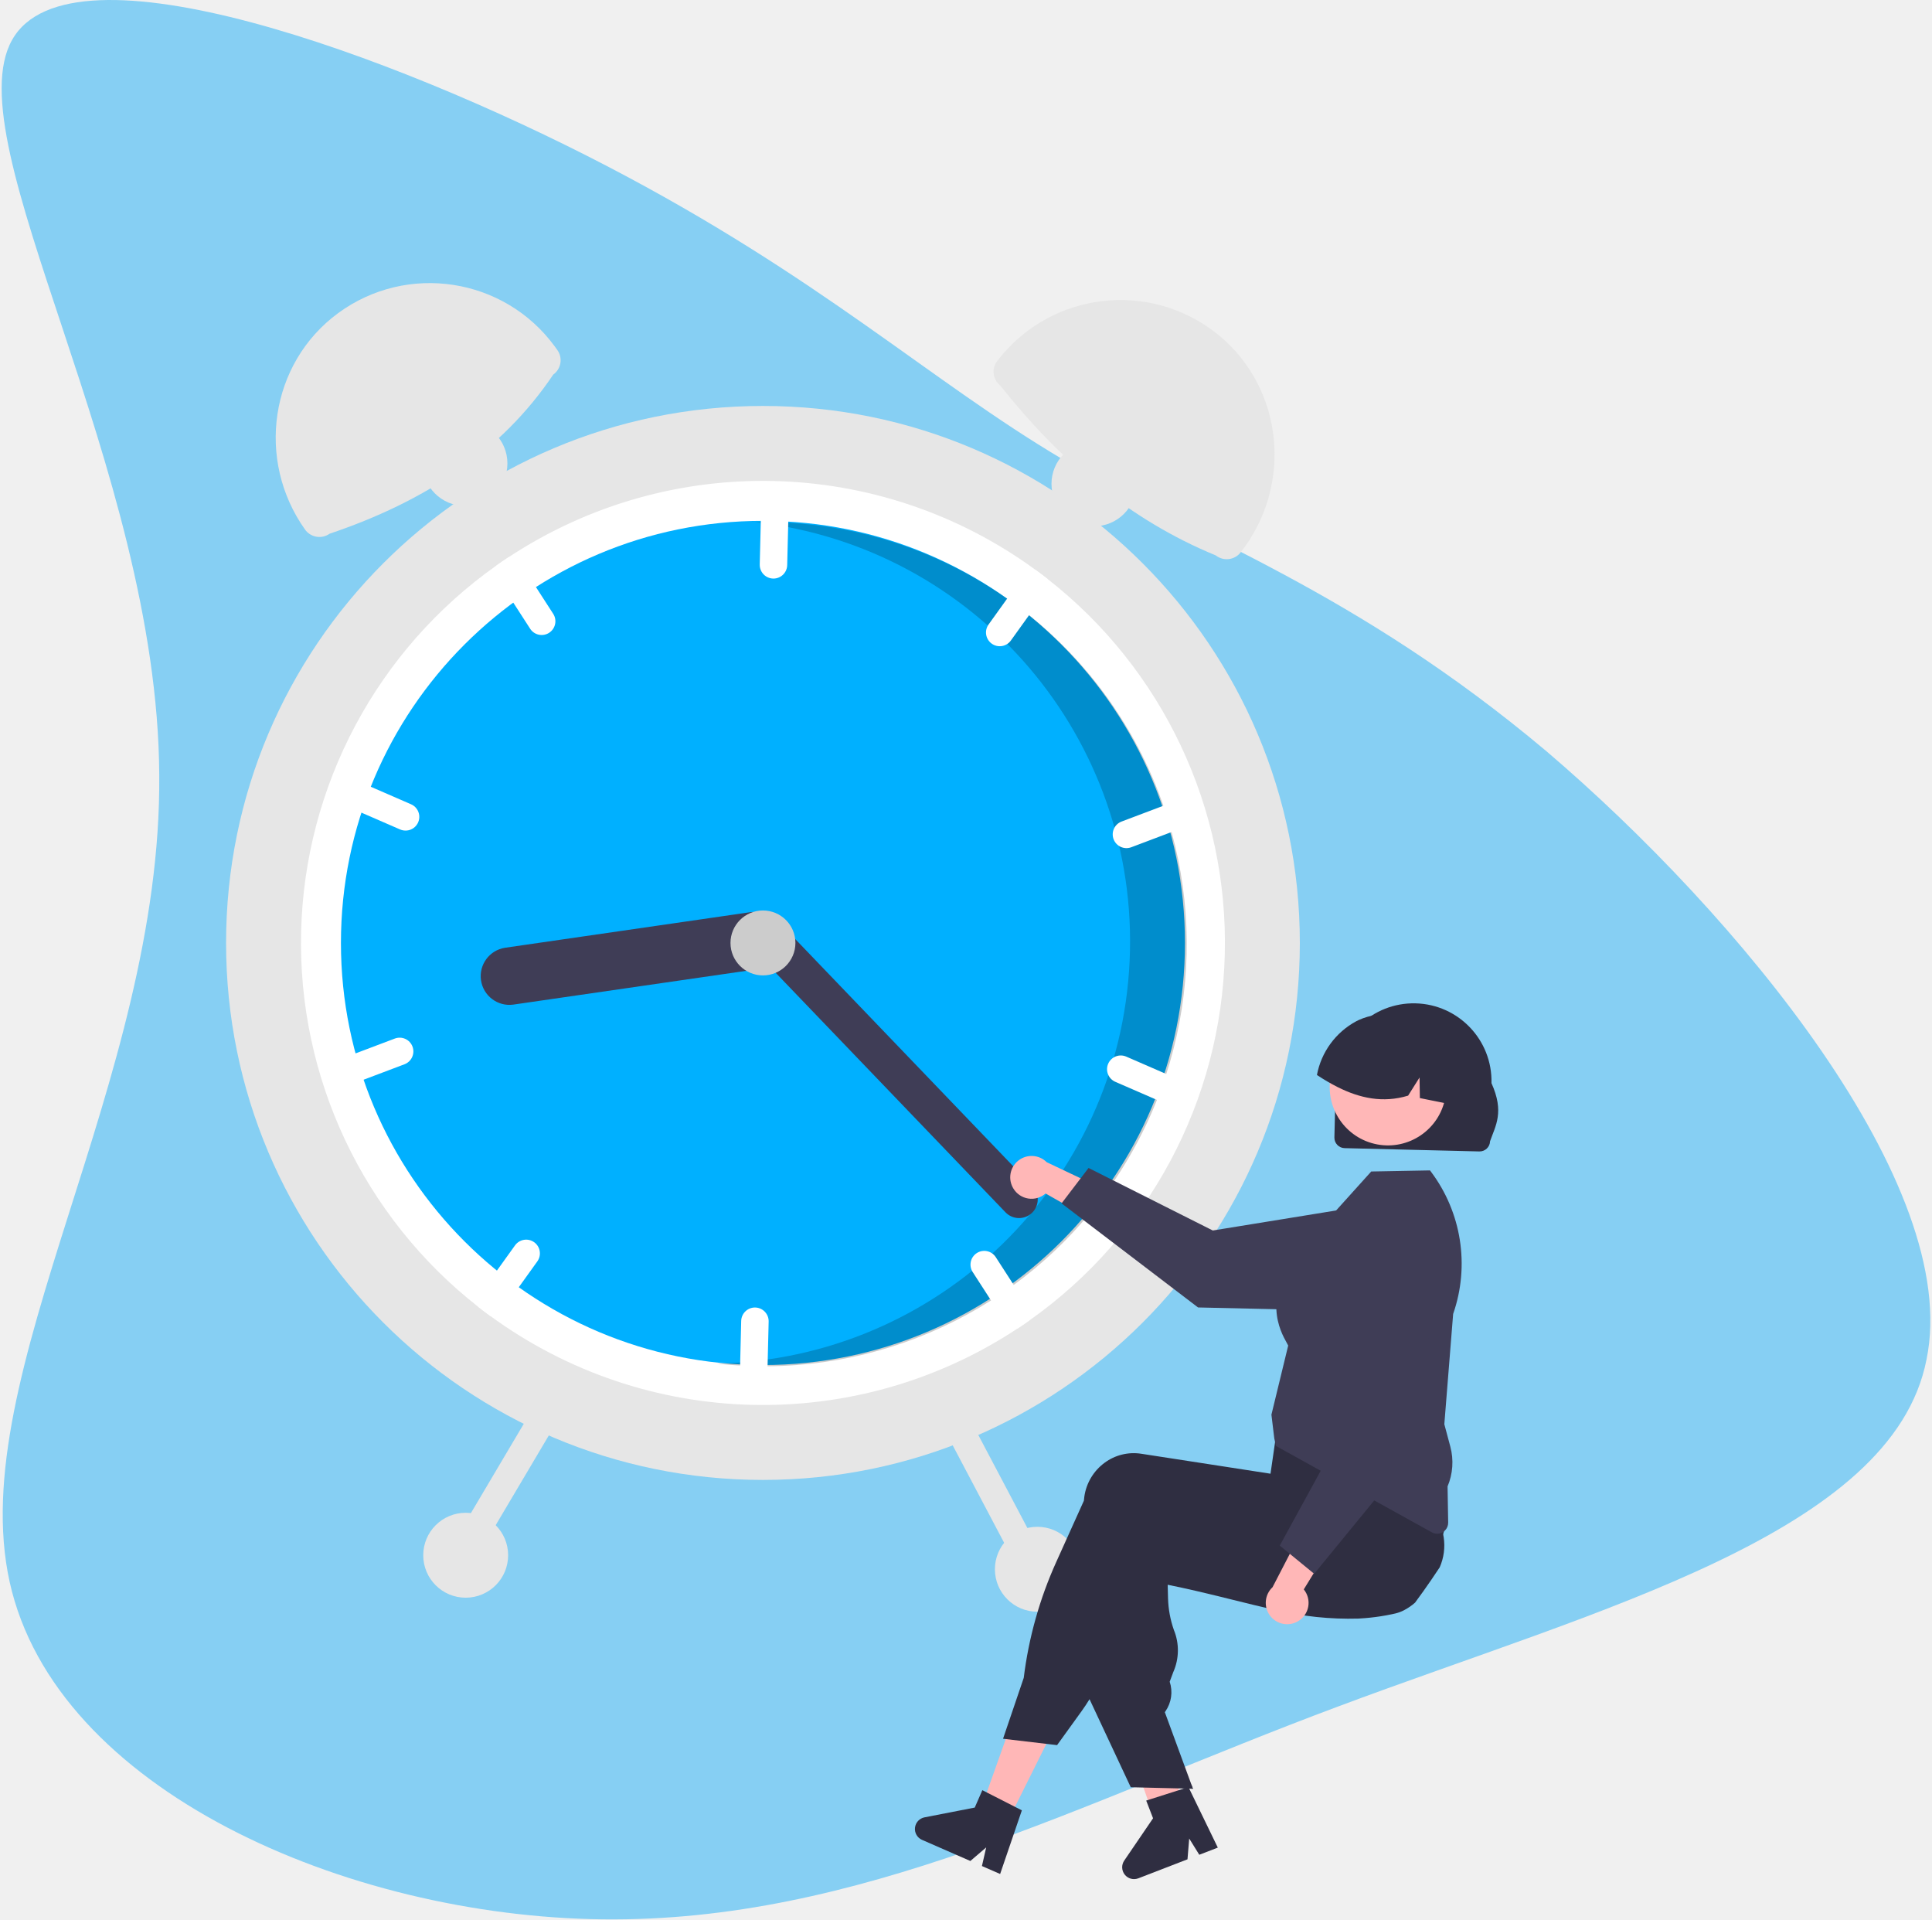
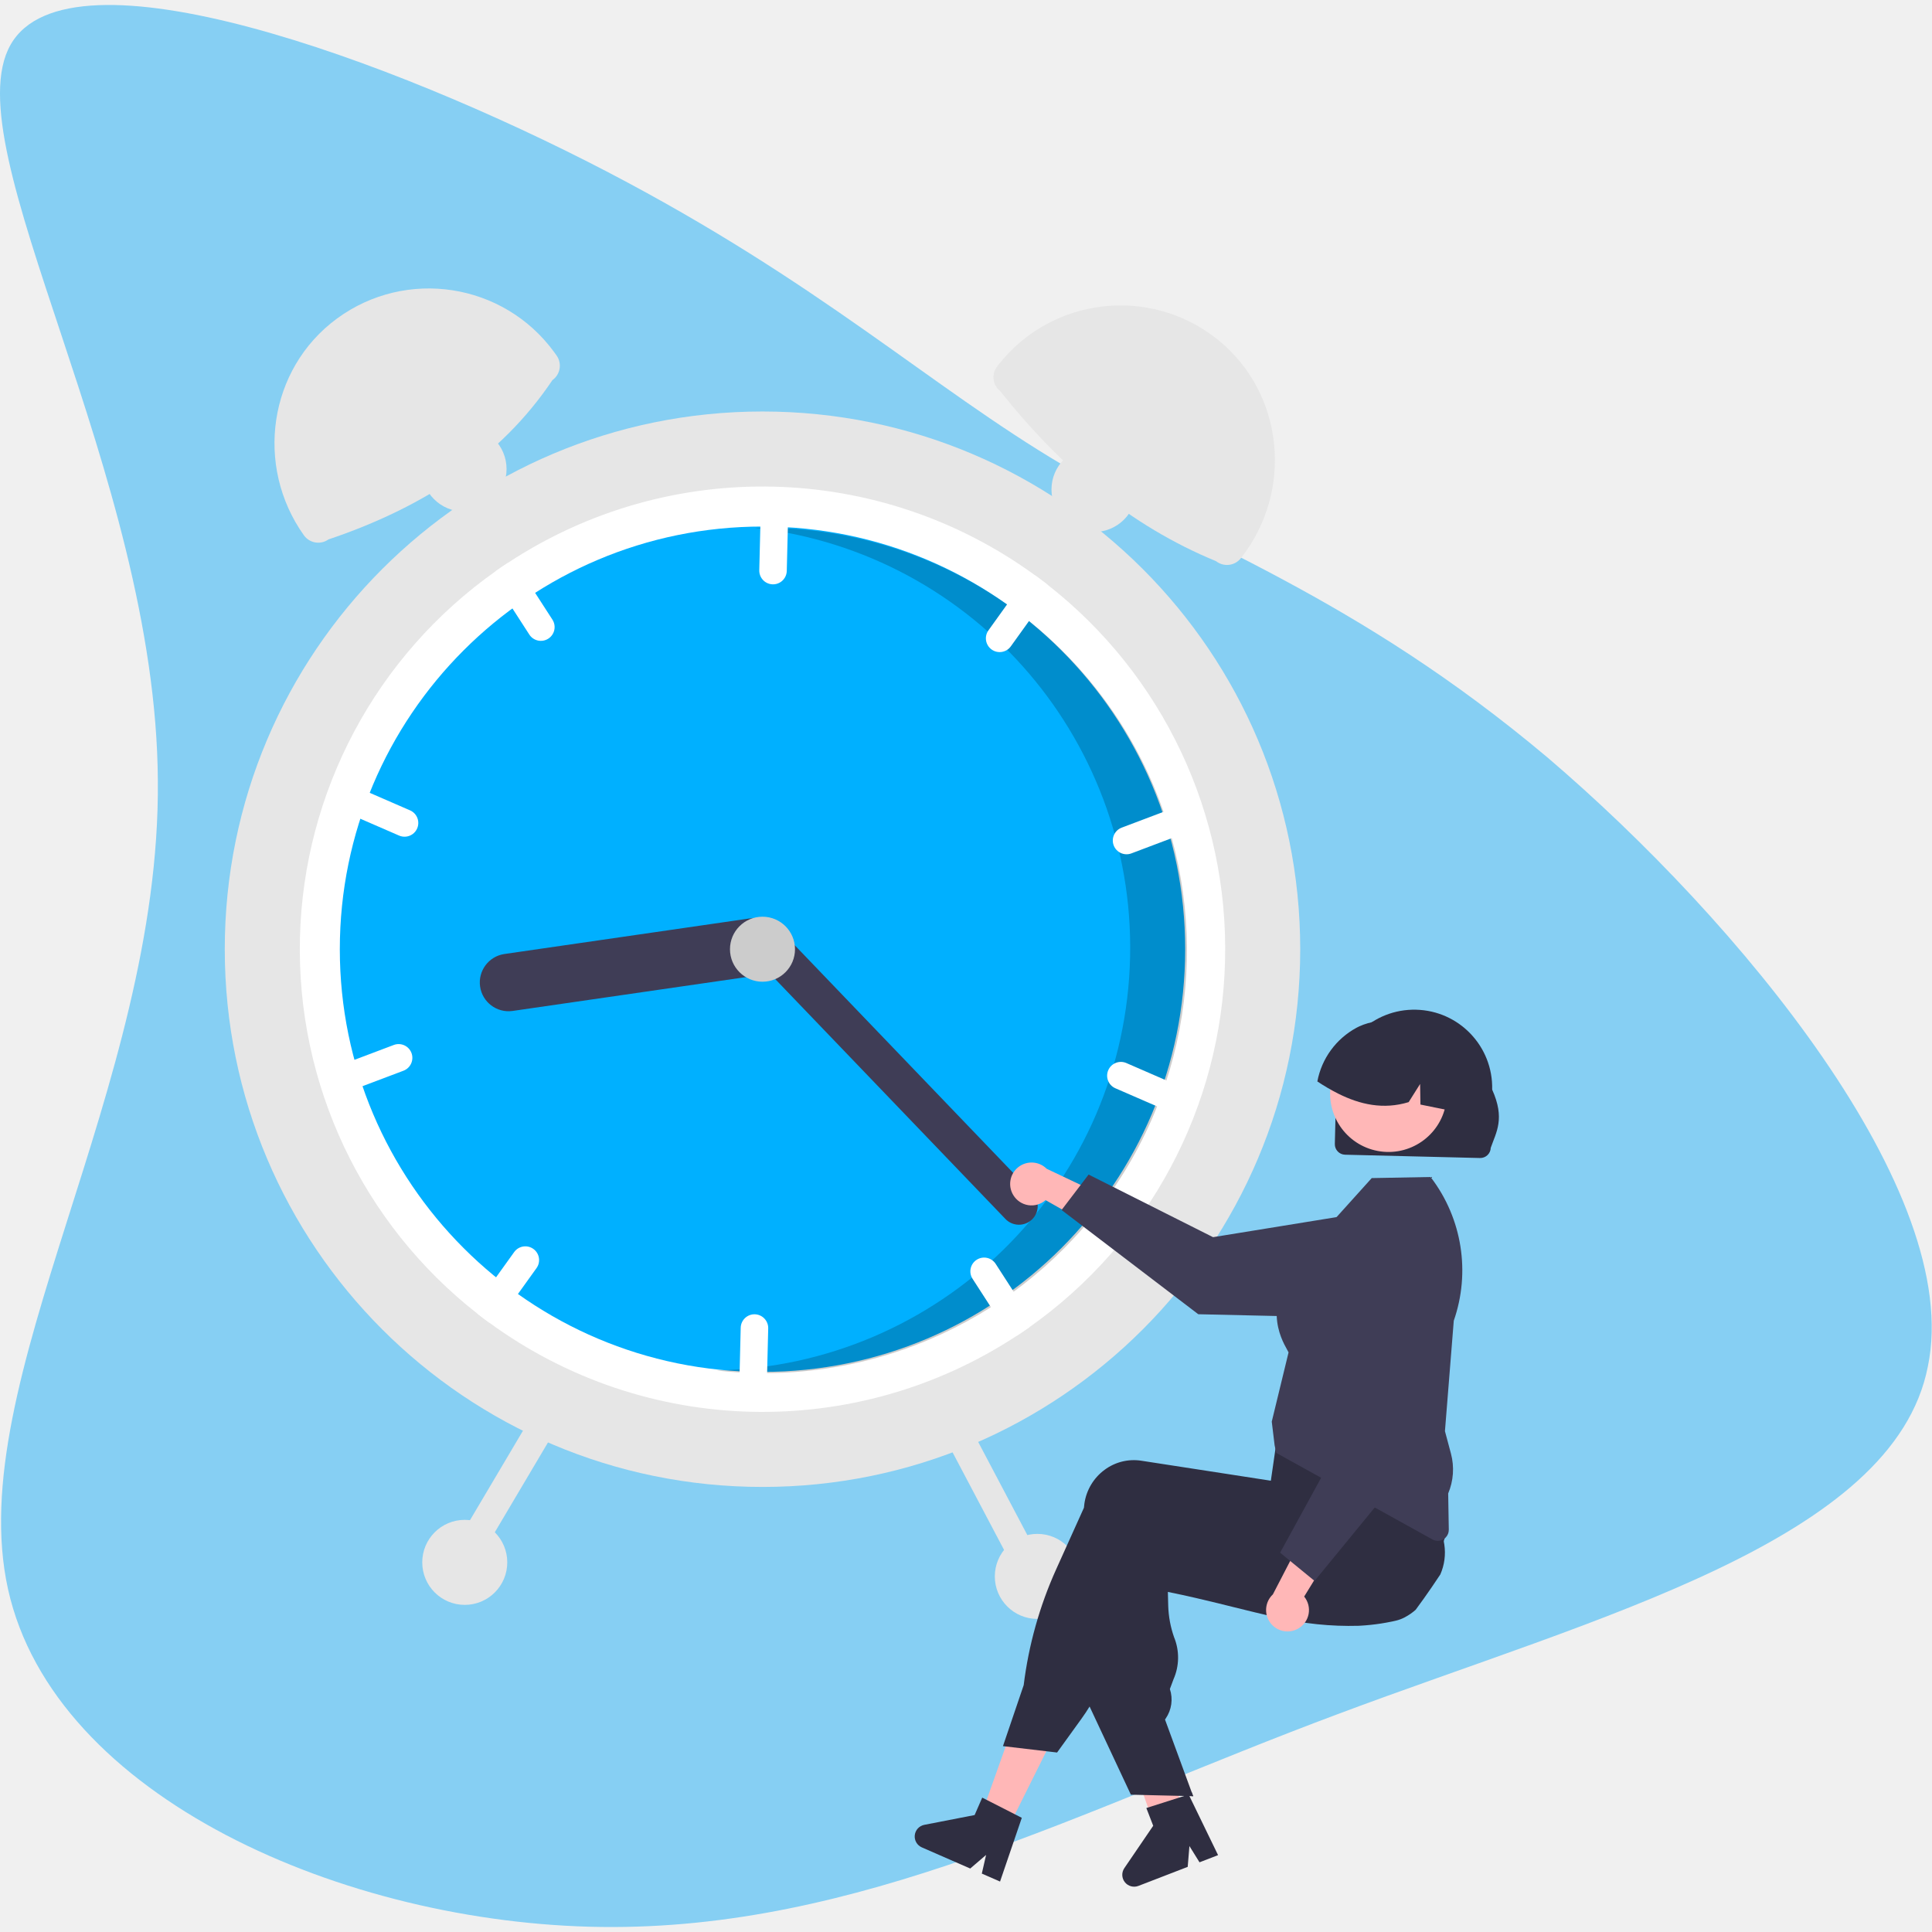
- <svg xmlns="http://www.w3.org/2000/svg" width="293.747" height="291.776" viewBox="0 0 393.747 391.776">
+ <svg xmlns="http://www.w3.org/2000/svg" width="200.747" height="200.776" viewBox="0 0 393.747 391.776">
  <defs>
    <style>.cls-1{fill:#86cff3;}.cls-2{fill:#e6e6e6;}.cls-3{fill:#fff;}.cls-4{fill:#00b0ff;}.cls-5{isolation:isolate;opacity:0.2;}.cls-6{fill:#3f3d56;}.cls-7{fill:#ccc;}.cls-8{fill:#ffb7b7;}.cls-9{fill:#2f2e41;}</style>
  </defs>
  <g id="Layer_2" data-name="Layer 2">
    <g id="Layer_1-2" data-name="Layer 1">
      <path class="cls-1" d="M32.174,158.135C31.843,95.186-9.785,29.2,2.15,8.117s77.634,2.991,121.37,25.749,65.97,43.844,93.116,59.897c27.376,15.875,59.664,26.715,98.761,59.596,39.065,33.314,84.938,88.668,77.563,124.156-6.949,35.565-67.344,51.011-120.279,70.864-52.706,19.675-97.753,44.014-150.042,43.385s-111.59-26.402-121.002-68.851S32.734,220.907,32.174,158.135Z" />
      <circle class="cls-2" cx="155.421" cy="192.467" r="109.606" />
      <path class="cls-3" d="M249.704,194.778a94.181,94.181,0,0,1-39.91,74.754c-.804.572-1.624,1.128-2.448,1.669A94.328,94.328,0,0,1,99.7,268.562c-.797-.58-1.588-1.176-2.363-1.787a94.322,94.322,0,0,1,3.711-151.373c.804-.572,1.624-1.128,2.448-1.669a94.328,94.328,0,0,1,107.646,2.639c.797.581,1.588,1.176,2.363,1.787A94.181,94.181,0,0,1,249.704,194.778Z" />
      <circle class="cls-4" cx="155.421" cy="192.467" r="86.155" />
      <path class="cls-5" d="M157.751,106.584c-1.306-.032-2.604-.03-3.897-.004a86.152,86.152,0,0,1-7.86,171.745c2.481.277,4.992.455,7.534.517a86.155,86.155,0,1,0,4.223-172.258Z" />
      <path class="cls-3" d="M157.937,100.228a2.809,2.809,0,0,0-2.872,2.734l-.3,12.231a2.804,2.804,0,1,0,5.606.138l.3-12.231A2.809,2.809,0,0,0,157.937,100.228Z" />
      <path class="cls-3" d="M213.505,118.159c-.775-.611-1.567-1.206-2.363-1.787a2.802,2.802,0,0,0-2.527,1.157l-7.133,9.937a2.803,2.803,0,1,0,4.555,3.268l7.133-9.937A2.786,2.786,0,0,0,213.505,118.159Z" />
      <path class="cls-3" d="M243.657,165.007a2.8,2.8,0,0,0-3.61-1.629l-.002.001-11.447,4.324a2.804,2.804,0,0,0,1.983,5.245h0l11.447-4.324A2.81,2.81,0,0,0,243.657,165.007Z" />
      <path class="cls-3" d="M112.6,125.287l-6.638-10.275a2.802,2.802,0,0,0-2.467-1.279c-.824.541-1.643,1.097-2.448,1.669a2.786,2.786,0,0,0,.205,2.652l6.638,10.275a2.803,2.803,0,1,0,4.71-3.041Z" />
      <path class="cls-3" d="M83.545,164.147l-11.222-4.88a2.804,2.804,0,1,0-2.237,5.141l11.222,4.88a2.804,2.804,0,1,0,2.237-5.142Z" />
      <path class="cls-3" d="M153.852,266.881a2.809,2.809,0,0,0-2.872,2.734l-.3,12.231a2.804,2.804,0,1,0,5.606.138l.3-12.231A2.809,2.809,0,0,0,153.852,266.881Z" />
      <path class="cls-3" d="M209.589,266.88l-6.638-10.275a2.803,2.803,0,0,0-4.71,3.041l6.638,10.275a2.802,2.802,0,0,0,2.467,1.279c.824-.541,1.643-1.097,2.448-1.669A2.786,2.786,0,0,0,209.589,266.88Z" />
      <path class="cls-3" d="M240.756,220.525l-11.222-4.88a2.804,2.804,0,0,0-2.237,5.141h0l11.222,4.88a2.804,2.804,0,1,0,2.237-5.141Z" />
      <path class="cls-3" d="M108.716,253.556a2.804,2.804,0,0,0-3.912.643l-7.133,9.937a2.786,2.786,0,0,0-.335,2.638c.775.611,1.567,1.206,2.363,1.787a2.802,2.802,0,0,0,2.527-1.157l7.133-9.937a2.803,2.803,0,0,0-.643-3.912Z" />
      <path class="cls-3" d="M83.872,213.615a2.8,2.8,0,0,0-3.61-1.629l-.002.001L68.814,216.31a2.804,2.804,0,1,0,1.983,5.245l11.447-4.324A2.81,2.81,0,0,0,83.872,213.615Z" />
      <path class="cls-6" d="M159.347,191.172a5.869,5.869,0,0,1-4.961,6.643l-49.947,7.241a5.863,5.863,0,0,1-1.682-11.604l49.947-7.241A5.869,5.869,0,0,1,159.347,191.172Z" />
      <path class="cls-6" d="M210.346,247.563a3.828,3.828,0,0,1-5.406-.111l-52.242-54.437a3.823,3.823,0,1,1,5.517-5.295l52.242,54.437A3.828,3.828,0,0,1,210.346,247.563Z" />
      <circle class="cls-7" cx="155.421" cy="192.467" r="6.627" />
      <path class="cls-2" d="M112.602,76.465c-10.562,15.739-26.339,25.97-45.646,32.471a3.599,3.599,0,0,1-5.018-.846h0c-10.054-14.134-7.221-33.912,6.758-44.18a31.642,31.642,0,0,1,44.228,6.805q.124.17.246.341l.278.391A3.599,3.599,0,0,1,112.602,76.465Z" />
      <path class="cls-2" d="M203.57,73.271a31.642,31.642,0,0,1,44.443-5.221q.165.13.328.263c13.459,10.941,15.32,30.834,4.585,44.458h0a3.599,3.599,0,0,1-5.054.6v0c-17.598-7.237-31.877-19.364-44-34.669a3.599,3.599,0,0,1-.599-5.054Z" />
      <path class="cls-2" d="M193.836,288.396a2.809,2.809,0,0,0-1.171,3.788l15.468,29.305a2.804,2.804,0,0,0,4.959-2.618l-15.468-29.305A2.809,2.809,0,0,0,193.836,288.396Z" />
      <path class="cls-2" d="M108.51,287.382,91.624,315.893a2.804,2.804,0,0,0,4.825,2.858l16.886-28.512a2.804,2.804,0,1,0-4.825-2.857Z" />
      <circle class="cls-2" cx="211.441" cy="320.307" r="8.666" />
      <circle class="cls-2" cx="222.991" cy="98.763" r="8.666" />
      <circle class="cls-2" cx="94.587" cy="94.596" r="8.666" />
      <circle class="cls-2" cx="94.733" cy="317.446" r="8.666" />
      <path class="cls-8" d="M206.546,242.594a4.341,4.341,0,0,0,6.579,1.016l13.416,7.618-.533-8-12.659-6.008a4.365,4.365,0,0,0-6.803,5.373Z" />
      <path class="cls-6" d="M216.383,245.622l5.508-7.223,25.368,12.762,32.085-5.21a10.946,10.946,0,0,1,12.697,11.052h0a10.958,10.958,0,0,1-11.191,10.695l-36.602-.829Z" />
      <polygon class="cls-8" points="205.064 372.437 199.737 369.727 207.694 347.379 215.555 351.379 205.064 372.437" />
      <path class="cls-8" d="M241.29,369.691c-.398.236-.796.468-1.198.7-.8.464-1.607.919-2.414,1.367-.406.224-.815.448-1.221.667l0,.012-.024.003-.008.004-.614.136-.818-2.334-.378-1.075-.533-1.522-.978-2.785-5.147-14.665,8.608-1.901.289,1.318.004,0,.142.653,2.692,12.197.549,2.494.018.076.332,1.49.285,1.29.317,1.442Z" />
      <path class="cls-9" d="M293.58,319.914c-.564.858-1.139,1.711-1.719,2.557q-1.615,2.361-3.311,4.649c0,.004-.004.004-.008.008a11.183,11.183,0,0,1-2.136,1.481c-.032.023-.068.038-.1.057a7.737,7.737,0,0,1-1.783.665c-.223.05-.45.1-.673.15-.804.17-1.6.313-2.392.437-1.408.215-2.798.359-4.178.436-.111.009-.222.014-.333.02a64.438,64.438,0,0,1-16.905-1.765c-2.829-.608-5.716-1.325-8.704-2.067-.977-.246-1.957-.488-2.949-.73-.075-.018-.153-.039-.232-.057-1.418-.348-2.859-.692-4.336-1.033-1.859-.43-3.778-.849-5.773-1.251l.073,2.826a21.25,21.25,0,0,0,1.183,6.38,10.957,10.957,0,0,1-.108,8.606l-.738,1.978a6.817,6.817,0,0,1-.849,6.013l-.144.206,5.388,14.675.349.952-2.942-.072-3.619-.085-6.133-.15-8.414-17.97-.403-.858.001-.043,1.751-34.095c.019-.301.05-.605.098-.905a10.375,10.375,0,0,1,4.119-6.887,9.992,9.992,0,0,1,7.489-1.853l3.019.466,6.169.952,4.345.673.087.014,12.815,1.978,1.015-3.739.172-.059,5.461-1.851,18.888-6.402.048-.015,1.242-.421.141.241c.042.072.084.145.121.217a36.702,36.702,0,0,1,2.789,6.938,107.816,107.816,0,0,1,2.817,11.942q.047.263.083.477l.011.044c.01.068.017.111.021.123A11.077,11.077,0,0,1,293.58,319.914Z" />
      <path class="cls-9" d="M294.678,307.361c-.053-.255-.122-.514-.195-.765a54.188,54.188,0,0,0-2.057-5.605c-.884-2.082-1.95-4.314-3.226-6.735q-.925-1.758-1.994-3.658-.535-.952-1.113-1.941a.992.992,0,0,0-.049-.088l-.11-.193-18.582,2.024-6.92.753-.496,3.426-.12.849c-.004,0-.004,0,0,.004l-.334,2.313,0,.004-.443,3.055-.032-.005-10.202-1.577L238.29,297.6l-5.648-.871a9.986,9.986,0,0,0-7.489,1.853,10.38,10.38,0,0,0-4.119,6.887c-.042.276-.073.561-.092.842l-5.655,12.535a81.74,81.74,0,0,0-6.625,23.623l-4.227,12.435.557.065,8.288.976,2.188.26,5.003-6.933c.57-.79,1.113-1.605,1.621-2.44a37.663,37.663,0,0,0,2.239-4.24l11.058-24.608q1.206.238,2.39.455,5.471,1.026,10.512,1.712a124.317,124.317,0,0,0,28.88.989q3.568-.346,6.905-.972,1.224-.226,2.417-.491c.187-.039.37-.078.554-.121a10.107,10.107,0,0,0,7.229-6.431A10.313,10.313,0,0,0,294.678,307.361Z" />
      <path class="cls-9" d="M206.876,368.8l-5.763-2.938-.904-.462-1.549,3.551-10.254,1.995a2.421,2.421,0,0,0-.509,4.595l9.866,4.31,3.233-2.769-.87,3.802,3.716,1.624,4.435-12.992Z" />
      <polygon class="cls-9" points="242.852 364.154 243.202 365.106 242.829 365.097 242.852 364.154" />
      <path class="cls-9" d="M240.793,365.248l-6.163,1.967-.967.308,1.398,3.613-5.883,8.633a2.421,2.421,0,0,0,2.872,3.623l10.043-3.879.349-4.243,2.057,3.313,3.783-1.46-5.991-12.352Z" />
      <path class="cls-6" d="M293.014,313.06a2.246,2.246,0,0,1-1.035-.284l-31.834-17.64-.335-1.535-.584-4.844.011-.045,3.413-14.064c-.053-.123-.166-.325-.293-.553-1.312-2.353-5.306-9.516,2.885-19.042l14.361-15.935,11.996-.222.132.176a31.221,31.221,0,0,1,4.595,29.123l-1.8,22.504,1.227,4.584a12.561,12.561,0,0,1-.567,8.117l.126,7.376a2.252,2.252,0,0,1-2.218,2.285q-.04.001-.079,0Z" />
      <path class="cls-8" d="M264.586,330.958a4.341,4.341,0,0,0,1.245-6.54l8.08-13.143-8.013.255-6.444,12.442a4.365,4.365,0,0,0,5.133,6.986Z" />
      <path class="cls-6" d="M267.955,321.232l-7.027-5.756,13.637-24.909-4.09-32.246a10.946,10.946,0,0,1,11.487-12.305h0A10.957,10.957,0,0,1,292.26,257.573l-2.102,36.551Z" />
      <path id="f4e08e8b-ef08-4d70-8ad3-b81af8a71ff9-2848" class="cls-9" d="M272.082,232.165l.291-11.858a15.894,15.894,0,0,1,31.779.759h0l0,.021c2.657,5.904.837,8.636-.291,11.858a2.138,2.138,0,0,1-2.186,2.081l-27.51-.674A2.138,2.138,0,0,1,272.082,232.165Z" />
      <circle class="cls-8" cx="283.02" cy="221.896" r="11.897" transform="translate(12.7583 459.1649) rotate(-79.3782)" />
      <path class="cls-9" d="M295.39,225.319c-.107-.02-.214-.045-.322-.065-1.847-.374-3.695-.743-5.536-1.123l-.068-4.197-2.333,3.701c-5.153,1.571-9.912.495-14.36-1.732a40.653,40.653,0,0,1-4.253-2.483,15.766,15.766,0,0,1,8.018-10.964c.172-.092.339-.173.511-.254l.006-.005v0c.293-.129.591-.252.889-.364a13.105,13.105,0,0,1,13.687,3.004A15.656,15.656,0,0,1,295.39,225.319Z" />
    </g>
  </g>
</svg>
